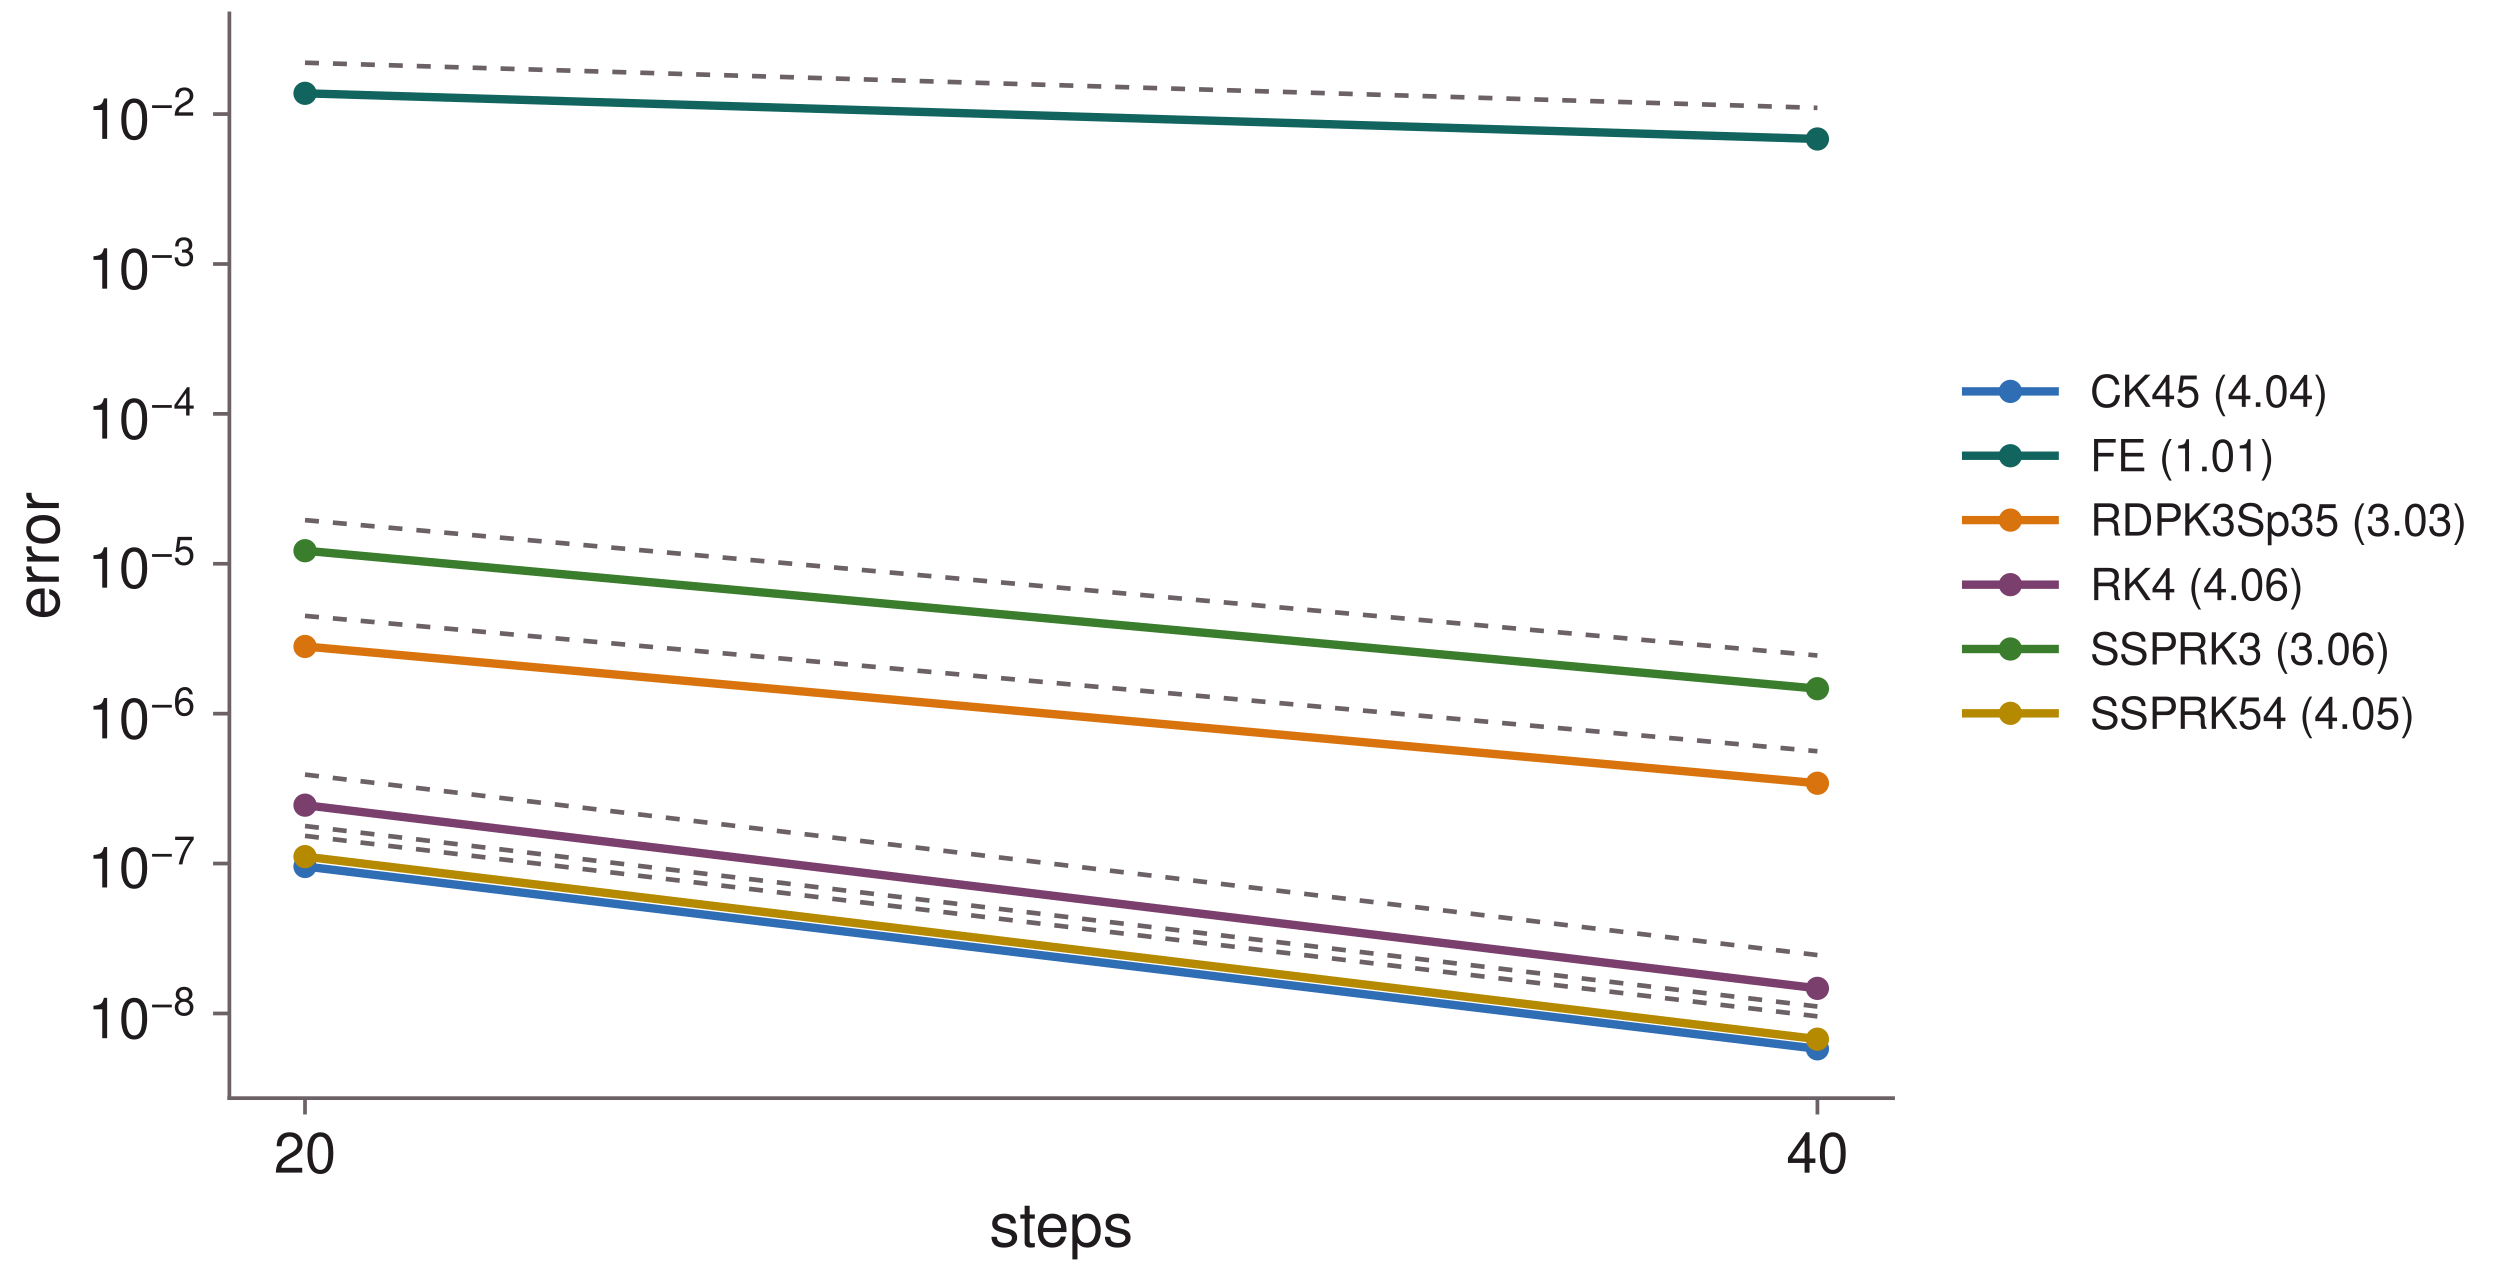
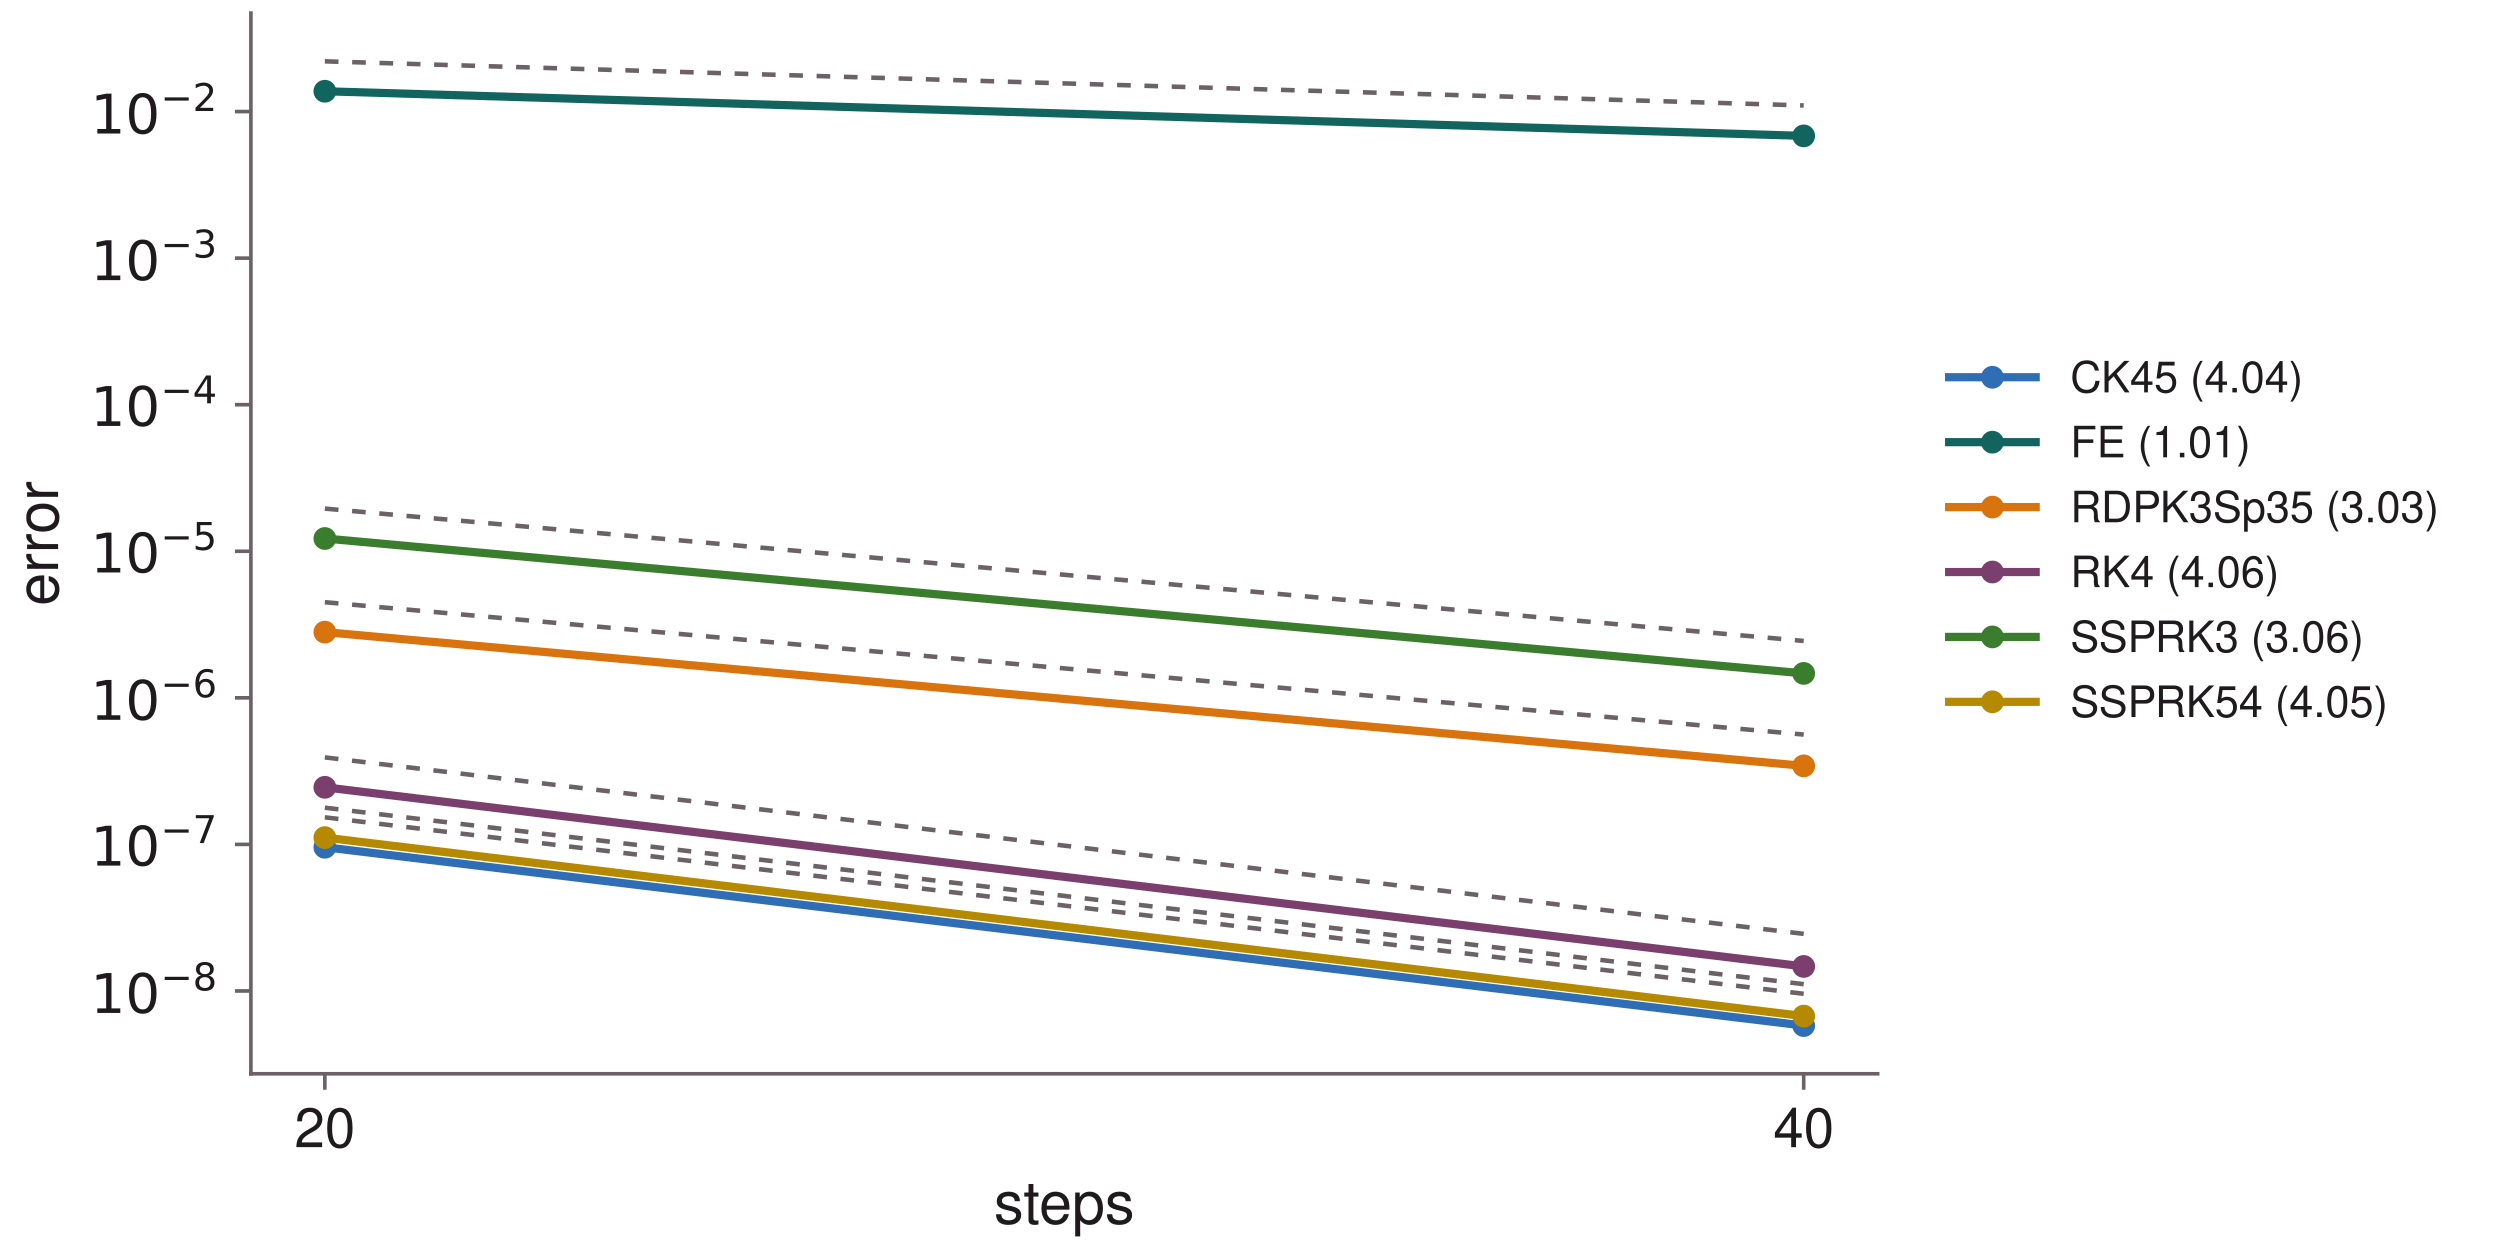
- <svg xmlns="http://www.w3.org/2000/svg" xmlns:xlink="http://www.w3.org/1999/xlink" width="536.648pt" height="273.107pt" viewBox="0 0 536.648 273.107" version="1.1">
+ <svg xmlns="http://www.w3.org/2000/svg" xmlns:xlink="http://www.w3.org/1999/xlink" width="548.826pt" height="274.608pt" viewBox="0 0 548.826 274.608" version="1.1">
  <defs>
    <style type="text/css">*{stroke-linejoin: round; stroke-linecap: butt}</style>
  </defs>
  <g id="figure_1">
    <g id="patch_1">
-       <path d="M 0 273.107  L 536.648 273.107  L 536.648 0  L 0 0  L 0 273.107  z " style="fill: none" />
+       <path d="M 0 274.608  L 548.826 274.608  L 548.826 0  L 0 0  L 0 274.608  z " style="fill: none" />
    </g>
    <g id="axes_1">
      <g id="patch_2">
-         <path d="M 49.239 235.728  L 406.359 235.728  L 406.359 2.88  L 49.239 2.88  L 49.239 235.728  z " style="fill: none" />
+         <path d="M 55.08 235.728  L 412.2 235.728  L 412.2 2.88  L 55.08 2.88  L 55.08 235.728  z " style="fill: none" />
      </g>
      <g id="matplotlib.axis_1">
        <g id="xtick_1">
          <g id="line2d_1">
            <defs>
              <path id="m103bd00e00" d="M 0 0  L 0 3.5  " style="stroke: #6b6166; stroke-width: 0.8" />
            </defs>
            <g>
-               <use xlink:href="#m103bd00e00" x="65.472" y="235.728" style="fill: #6b6166; stroke: #6b6166; stroke-width: 0.8" />
+               <use xlink:href="#m103bd00e00" x="71.313" y="235.728" style="fill: #6b6166; stroke: #6b6166; stroke-width: 0.8" />
            </g>
          </g>
          <g id="text_1">
-             <text style="font-size: 12px; font-family: 'Helvetica', 'Arial', 'DejaVu Sans'; text-anchor: middle; fill: #1f1a1d" x="65.472" y="251.728" transform="rotate(-0 65.47171 251.728)">20</text>
+             <text style="font-size: 12px; font-family: 'Helvetica', 'Arial', 'DejaVu Sans'; text-anchor: middle; fill: #1f1a1d" x="71.313" y="251.845" transform="rotate(-0 71.31273 251.8452)">20</text>
          </g>
        </g>
        <g id="xtick_2">
          <g id="line2d_2">
            <g>
-               <use xlink:href="#m103bd00e00" x="390.126" y="235.728" style="fill: #6b6166; stroke: #6b6166; stroke-width: 0.8" />
+               <use xlink:href="#m103bd00e00" x="395.967" y="235.728" style="fill: #6b6166; stroke: #6b6166; stroke-width: 0.8" />
            </g>
          </g>
          <g id="text_2">
-             <text style="font-size: 12px; font-family: 'Helvetica', 'Arial', 'DejaVu Sans'; text-anchor: middle; fill: #1f1a1d" x="390.126" y="251.728" transform="rotate(-0 390.1263 251.728)">40</text>
+             <text style="font-size: 12px; font-family: 'Helvetica', 'Arial', 'DejaVu Sans'; text-anchor: middle; fill: #1f1a1d" x="395.967" y="251.845" transform="rotate(-0 395.9673 251.8452)">40</text>
          </g>
        </g>
        <g id="text_3">
-           <text style="font-size: 13px; font-family: 'Helvetica', 'Arial', 'DejaVu Sans'; text-anchor: middle; fill: #1f1a1d" x="227.799" y="267.517" transform="rotate(-0 227.799 267.5171)">steps</text>
+           <text style="font-size: 13px; font-family: 'Helvetica', 'Arial', 'DejaVu Sans'; text-anchor: middle; fill: #1f1a1d" x="233.64" y="268.605" transform="rotate(-0 233.64 268.605)">steps</text>
        </g>
      </g>
      <g id="matplotlib.axis_2">
        <g id="ytick_1">
          <g id="line2d_3">
            <defs>
              <path id="m89a3976786" d="M 0 0  L -3.5 0  " style="stroke: #6b6166; stroke-width: 0.8" />
            </defs>
            <g>
-               <use xlink:href="#m89a3976786" x="49.239" y="217.545" style="fill: #6b6166; stroke: #6b6166; stroke-width: 0.8" />
+               <use xlink:href="#m89a3976786" x="55.08" y="217.545" style="fill: #6b6166; stroke: #6b6166; stroke-width: 0.8" />
            </g>
          </g>
          <g id="text_4">
-             <g style="fill: #1f1a1d" transform="translate(18.83898 223.0053)">
-               <text>
-                 <tspan x="0" y="-0.149" style="font-size: 12px; font-family: 'Helvetica'; fill: #1f1a1d">1</tspan>
-                 <tspan x="6.674" y="-0.149" style="font-size: 12px; font-family: 'Helvetica'; fill: #1f1a1d">0</tspan>
-                 <tspan x="13.463" y="-5.105" style="font-size: 8.4px; font-family: 'Helvetica'; fill: #1f1a1d">−</tspan>
-                 <tspan x="18.368" y="-5.105" style="font-size: 8.4px; font-family: 'Helvetica'; fill: #1f1a1d">8</tspan>
+             <g style="fill: #1f1a1d" transform="translate(19.88 223.1853)">
+               <text>
+                 <tspan x="0" y="-0.81" style="font-size: 12px; font-family: 'DejaVu Sans'; fill: #1f1a1d">1</tspan>
+                 <tspan x="7.635" y="-0.81" style="font-size: 12px; font-family: 'DejaVu Sans'; fill: #1f1a1d">0</tspan>
+                 <tspan x="15.384" y="-5.766" style="font-size: 8.4px; font-family: 'DejaVu Sans'; fill: #1f1a1d">−</tspan>
+                 <tspan x="22.423" y="-5.766" style="font-size: 8.4px; font-family: 'DejaVu Sans'; fill: #1f1a1d">8</tspan>
              </text>
            </g>
          </g>
        </g>
        <g id="ytick_2">
          <g id="line2d_4">
            <g>
-               <use xlink:href="#m89a3976786" x="49.239" y="185.369" style="fill: #6b6166; stroke: #6b6166; stroke-width: 0.8" />
+               <use xlink:href="#m89a3976786" x="55.08" y="185.369" style="fill: #6b6166; stroke: #6b6166; stroke-width: 0.8" />
            </g>
          </g>
          <g id="text_5">
-             <g style="fill: #1f1a1d" transform="translate(18.83898 190.7695)">
-               <text>
-                 <tspan x="0" y="-0.269" style="font-size: 12px; font-family: 'Helvetica'; fill: #1f1a1d">1</tspan>
-                 <tspan x="6.674" y="-0.269" style="font-size: 12px; font-family: 'Helvetica'; fill: #1f1a1d">0</tspan>
-                 <tspan x="13.463" y="-5.225" style="font-size: 8.4px; font-family: 'Helvetica'; fill: #1f1a1d">−</tspan>
-                 <tspan x="18.368" y="-5.225" style="font-size: 8.4px; font-family: 'Helvetica'; fill: #1f1a1d">7</tspan>
+             <g style="fill: #1f1a1d" transform="translate(19.88 190.9495)">
+               <text>
+                 <tspan x="0" y="-0.919" style="font-size: 12px; font-family: 'DejaVu Sans'; fill: #1f1a1d">1</tspan>
+                 <tspan x="7.635" y="-0.919" style="font-size: 12px; font-family: 'DejaVu Sans'; fill: #1f1a1d">0</tspan>
+                 <tspan x="15.384" y="-5.875" style="font-size: 8.4px; font-family: 'DejaVu Sans'; fill: #1f1a1d">−</tspan>
+                 <tspan x="22.423" y="-5.875" style="font-size: 8.4px; font-family: 'DejaVu Sans'; fill: #1f1a1d">7</tspan>
              </text>
            </g>
          </g>
        </g>
        <g id="ytick_3">
          <g id="line2d_5">
            <g>
-               <use xlink:href="#m89a3976786" x="49.239" y="153.194" style="fill: #6b6166; stroke: #6b6166; stroke-width: 0.8" />
+               <use xlink:href="#m89a3976786" x="55.08" y="153.194" style="fill: #6b6166; stroke: #6b6166; stroke-width: 0.8" />
            </g>
          </g>
          <g id="text_6">
-             <g style="fill: #1f1a1d" transform="translate(18.83898 158.6537)">
-               <text>
-                 <tspan x="0" y="-0.149" style="font-size: 12px; font-family: 'Helvetica'; fill: #1f1a1d">1</tspan>
-                 <tspan x="6.674" y="-0.149" style="font-size: 12px; font-family: 'Helvetica'; fill: #1f1a1d">0</tspan>
-                 <tspan x="13.463" y="-5.105" style="font-size: 8.4px; font-family: 'Helvetica'; fill: #1f1a1d">−</tspan>
-                 <tspan x="18.368" y="-5.105" style="font-size: 8.4px; font-family: 'Helvetica'; fill: #1f1a1d">6</tspan>
+             <g style="fill: #1f1a1d" transform="translate(19.88 158.8337)">
+               <text>
+                 <tspan x="0" y="-0.81" style="font-size: 12px; font-family: 'DejaVu Sans'; fill: #1f1a1d">1</tspan>
+                 <tspan x="7.635" y="-0.81" style="font-size: 12px; font-family: 'DejaVu Sans'; fill: #1f1a1d">0</tspan>
+                 <tspan x="15.384" y="-5.766" style="font-size: 8.4px; font-family: 'DejaVu Sans'; fill: #1f1a1d">−</tspan>
+                 <tspan x="22.423" y="-5.766" style="font-size: 8.4px; font-family: 'DejaVu Sans'; fill: #1f1a1d">6</tspan>
              </text>
            </g>
          </g>
        </g>
        <g id="ytick_4">
          <g id="line2d_6">
            <g>
-               <use xlink:href="#m89a3976786" x="49.239" y="121.018" style="fill: #6b6166; stroke: #6b6166; stroke-width: 0.8" />
+               <use xlink:href="#m89a3976786" x="55.08" y="121.018" style="fill: #6b6166; stroke: #6b6166; stroke-width: 0.8" />
            </g>
          </g>
          <g id="text_7">
-             <g style="fill: #1f1a1d" transform="translate(18.83898 126.4179)">
-               <text>
-                 <tspan x="0" y="-0.269" style="font-size: 12px; font-family: 'Helvetica'; fill: #1f1a1d">1</tspan>
-                 <tspan x="6.674" y="-0.269" style="font-size: 12px; font-family: 'Helvetica'; fill: #1f1a1d">0</tspan>
-                 <tspan x="13.463" y="-5.225" style="font-size: 8.4px; font-family: 'Helvetica'; fill: #1f1a1d">−</tspan>
-                 <tspan x="18.368" y="-5.225" style="font-size: 8.4px; font-family: 'Helvetica'; fill: #1f1a1d">5</tspan>
+             <g style="fill: #1f1a1d" transform="translate(19.88 126.5979)">
+               <text>
+                 <tspan x="0" y="-0.919" style="font-size: 12px; font-family: 'DejaVu Sans'; fill: #1f1a1d">1</tspan>
+                 <tspan x="7.635" y="-0.919" style="font-size: 12px; font-family: 'DejaVu Sans'; fill: #1f1a1d">0</tspan>
+                 <tspan x="15.384" y="-5.875" style="font-size: 8.4px; font-family: 'DejaVu Sans'; fill: #1f1a1d">−</tspan>
+                 <tspan x="22.423" y="-5.875" style="font-size: 8.4px; font-family: 'DejaVu Sans'; fill: #1f1a1d">5</tspan>
              </text>
            </g>
          </g>
        </g>
        <g id="ytick_5">
          <g id="line2d_7">
            <g>
-               <use xlink:href="#m89a3976786" x="49.239" y="88.842" style="fill: #6b6166; stroke: #6b6166; stroke-width: 0.8" />
+               <use xlink:href="#m89a3976786" x="55.08" y="88.842" style="fill: #6b6166; stroke: #6b6166; stroke-width: 0.8" />
            </g>
          </g>
          <g id="text_8">
-             <g style="fill: #1f1a1d" transform="translate(18.83898 94.30208)">
-               <text>
-                 <tspan x="0" y="-0.149" style="font-size: 12px; font-family: 'Helvetica'; fill: #1f1a1d">1</tspan>
-                 <tspan x="6.674" y="-0.149" style="font-size: 12px; font-family: 'Helvetica'; fill: #1f1a1d">0</tspan>
-                 <tspan x="13.463" y="-5.105" style="font-size: 8.4px; font-family: 'Helvetica'; fill: #1f1a1d">−</tspan>
-                 <tspan x="18.368" y="-5.105" style="font-size: 8.4px; font-family: 'Helvetica'; fill: #1f1a1d">4</tspan>
+             <g style="fill: #1f1a1d" transform="translate(19.88 94.42208)">
+               <text>
+                 <tspan x="0" y="-0.919" style="font-size: 12px; font-family: 'DejaVu Sans'; fill: #1f1a1d">1</tspan>
+                 <tspan x="7.635" y="-0.919" style="font-size: 12px; font-family: 'DejaVu Sans'; fill: #1f1a1d">0</tspan>
+                 <tspan x="15.384" y="-5.875" style="font-size: 8.4px; font-family: 'DejaVu Sans'; fill: #1f1a1d">−</tspan>
+                 <tspan x="22.423" y="-5.875" style="font-size: 8.4px; font-family: 'DejaVu Sans'; fill: #1f1a1d">4</tspan>
              </text>
            </g>
          </g>
        </g>
        <g id="ytick_6">
          <g id="line2d_8">
            <g>
-               <use xlink:href="#m89a3976786" x="49.239" y="56.666" style="fill: #6b6166; stroke: #6b6166; stroke-width: 0.8" />
+               <use xlink:href="#m89a3976786" x="55.08" y="56.666" style="fill: #6b6166; stroke: #6b6166; stroke-width: 0.8" />
            </g>
          </g>
          <g id="text_9">
-             <g style="fill: #1f1a1d" transform="translate(18.83898 62.12628)">
-               <text>
-                 <tspan x="0" y="-0.16" style="font-size: 12px; font-family: 'Helvetica'; fill: #1f1a1d">1</tspan>
-                 <tspan x="6.674" y="-0.16" style="font-size: 12px; font-family: 'Helvetica'; fill: #1f1a1d">0</tspan>
-                 <tspan x="13.463" y="-5.116" style="font-size: 8.4px; font-family: 'Helvetica'; fill: #1f1a1d">−</tspan>
-                 <tspan x="18.368" y="-5.116" style="font-size: 8.4px; font-family: 'Helvetica'; fill: #1f1a1d">3</tspan>
+             <g style="fill: #1f1a1d" transform="translate(19.88 62.30628)">
+               <text>
+                 <tspan x="0" y="-0.81" style="font-size: 12px; font-family: 'DejaVu Sans'; fill: #1f1a1d">1</tspan>
+                 <tspan x="7.635" y="-0.81" style="font-size: 12px; font-family: 'DejaVu Sans'; fill: #1f1a1d">0</tspan>
+                 <tspan x="15.384" y="-5.766" style="font-size: 8.4px; font-family: 'DejaVu Sans'; fill: #1f1a1d">−</tspan>
+                 <tspan x="22.423" y="-5.766" style="font-size: 8.4px; font-family: 'DejaVu Sans'; fill: #1f1a1d">3</tspan>
              </text>
            </g>
          </g>
        </g>
        <g id="ytick_7">
          <g id="line2d_9">
            <g>
-               <use xlink:href="#m89a3976786" x="49.239" y="24.49" style="fill: #6b6166; stroke: #6b6166; stroke-width: 0.8" />
+               <use xlink:href="#m89a3976786" x="55.08" y="24.49" style="fill: #6b6166; stroke: #6b6166; stroke-width: 0.8" />
            </g>
          </g>
          <g id="text_10">
-             <g style="fill: #1f1a1d" transform="translate(18.83898 29.95049)">
-               <text>
-                 <tspan x="0" y="-0.149" style="font-size: 12px; font-family: 'Helvetica'; fill: #1f1a1d">1</tspan>
-                 <tspan x="6.674" y="-0.149" style="font-size: 12px; font-family: 'Helvetica'; fill: #1f1a1d">0</tspan>
-                 <tspan x="13.463" y="-5.105" style="font-size: 8.4px; font-family: 'Helvetica'; fill: #1f1a1d">−</tspan>
-                 <tspan x="18.368" y="-5.105" style="font-size: 8.4px; font-family: 'Helvetica'; fill: #1f1a1d">2</tspan>
+             <g style="fill: #1f1a1d" transform="translate(19.88 30.13049)">
+               <text>
+                 <tspan x="0" y="-0.81" style="font-size: 12px; font-family: 'DejaVu Sans'; fill: #1f1a1d">1</tspan>
+                 <tspan x="7.635" y="-0.81" style="font-size: 12px; font-family: 'DejaVu Sans'; fill: #1f1a1d">0</tspan>
+                 <tspan x="15.384" y="-5.766" style="font-size: 8.4px; font-family: 'DejaVu Sans'; fill: #1f1a1d">−</tspan>
+                 <tspan x="22.423" y="-5.766" style="font-size: 8.4px; font-family: 'DejaVu Sans'; fill: #1f1a1d">2</tspan>
              </text>
            </g>
          </g>
        </g>
        <g id="text_11">
-           <text style="font-size: 13px; font-family: 'Helvetica', 'Arial', 'DejaVu Sans'; text-anchor: middle; fill: #1f1a1d" x="12.63" y="119.304" transform="rotate(-90 12.63 119.304)">error</text>
+           <text style="font-size: 13px; font-family: 'Helvetica', 'Arial', 'DejaVu Sans'; text-anchor: middle; fill: #1f1a1d" x="12.757" y="119.304" transform="rotate(-90 12.75695 119.304)">error</text>
        </g>
      </g>
      <g id="line2d_10">
-         <path d="M 65.472 179.428  L 390.126 218.172  " clip-path="url(#pa68a412536)" style="fill: none; stroke-dasharray: 3,3; stroke-dashoffset: 0; stroke: #6b6166" />
+         <path d="M 71.313 179.428  L 395.967 218.172  " clip-path="url(#p3cf768ff60)" style="fill: none; stroke-dasharray: 3,3; stroke-dashoffset: 0; stroke: #6b6166" />
      </g>
      <g id="line2d_11">
-         <path d="M 65.472 185.996  L 390.126 225.144  " clip-path="url(#pa68a412536)" style="fill: none; stroke: #2f6db5; stroke-width: 1.8; stroke-linecap: square" />
+         <path d="M 71.313 185.996  L 395.967 225.144  " clip-path="url(#p3cf768ff60)" style="fill: none; stroke: #2f6db5; stroke-width: 1.8; stroke-linecap: square" />
        <defs>
          <path id="m3e75f828fb" d="M 0 2  C 0.53 2 1.039 1.789 1.414 1.414  C 1.789 1.039 2 0.53 2 0  C 2 -0.53 1.789 -1.039 1.414 -1.414  C 1.039 -1.789 0.53 -2 0 -2  C -0.53 -2 -1.039 -1.789 -1.414 -1.414  C -1.789 -1.039 -2 -0.53 -2 0  C -2 0.53 -1.789 1.039 -1.414 1.414  C -1.039 1.789 -0.53 2 0 2  z " style="stroke: #2f6db5" />
        </defs>
-         <g clip-path="url(#pa68a412536)">
-           <use xlink:href="#m3e75f828fb" x="65.472" y="185.996" style="fill: #2f6db5; stroke: #2f6db5" />
-           <use xlink:href="#m3e75f828fb" x="390.126" y="225.144" style="fill: #2f6db5; stroke: #2f6db5" />
+         <g clip-path="url(#p3cf768ff60)">
+           <use xlink:href="#m3e75f828fb" x="71.313" y="185.996" style="fill: #2f6db5; stroke: #2f6db5" />
+           <use xlink:href="#m3e75f828fb" x="395.967" y="225.144" style="fill: #2f6db5; stroke: #2f6db5" />
        </g>
      </g>
      <g id="line2d_12">
-         <path d="M 65.472 13.464  L 390.126 23.15  " clip-path="url(#pa68a412536)" style="fill: none; stroke-dasharray: 3,3; stroke-dashoffset: 0; stroke: #6b6166" />
+         <path d="M 71.313 13.464  L 395.967 23.15  " clip-path="url(#p3cf768ff60)" style="fill: none; stroke-dasharray: 3,3; stroke-dashoffset: 0; stroke: #6b6166" />
      </g>
      <g id="line2d_13">
-         <path d="M 65.472 20.032  L 390.126 29.832  " clip-path="url(#pa68a412536)" style="fill: none; stroke: #12655f; stroke-width: 1.8; stroke-linecap: square" />
+         <path d="M 71.313 20.032  L 395.967 29.832  " clip-path="url(#p3cf768ff60)" style="fill: none; stroke: #12655f; stroke-width: 1.8; stroke-linecap: square" />
        <defs>
          <path id="m86a96ea0e7" d="M 0 2  C 0.53 2 1.039 1.789 1.414 1.414  C 1.789 1.039 2 0.53 2 0  C 2 -0.53 1.789 -1.039 1.414 -1.414  C 1.039 -1.789 0.53 -2 0 -2  C -0.53 -2 -1.039 -1.789 -1.414 -1.414  C -1.789 -1.039 -2 -0.53 -2 0  C -2 0.53 -1.789 1.039 -1.414 1.414  C -1.039 1.789 -0.53 2 0 2  z " style="stroke: #12655f" />
        </defs>
-         <g clip-path="url(#pa68a412536)">
-           <use xlink:href="#m86a96ea0e7" x="65.472" y="20.032" style="fill: #12655f; stroke: #12655f" />
-           <use xlink:href="#m86a96ea0e7" x="390.126" y="29.832" style="fill: #12655f; stroke: #12655f" />
+         <g clip-path="url(#p3cf768ff60)">
+           <use xlink:href="#m86a96ea0e7" x="71.313" y="20.032" style="fill: #12655f; stroke: #12655f" />
+           <use xlink:href="#m86a96ea0e7" x="395.967" y="29.832" style="fill: #12655f; stroke: #12655f" />
        </g>
      </g>
      <g id="line2d_14">
-         <path d="M 65.472 132.203  L 390.126 161.26  " clip-path="url(#pa68a412536)" style="fill: none; stroke-dasharray: 3,3; stroke-dashoffset: 0; stroke: #6b6166" />
+         <path d="M 71.313 132.203  L 395.967 161.26  " clip-path="url(#p3cf768ff60)" style="fill: none; stroke-dasharray: 3,3; stroke-dashoffset: 0; stroke: #6b6166" />
      </g>
      <g id="line2d_15">
-         <path d="M 65.472 138.771  L 390.126 168.132  " clip-path="url(#pa68a412536)" style="fill: none; stroke: #d9730d; stroke-width: 1.8; stroke-linecap: square" />
+         <path d="M 71.313 138.771  L 395.967 168.132  " clip-path="url(#p3cf768ff60)" style="fill: none; stroke: #d9730d; stroke-width: 1.8; stroke-linecap: square" />
        <defs>
          <path id="m9d39a3d127" d="M 0 2  C 0.53 2 1.039 1.789 1.414 1.414  C 1.789 1.039 2 0.53 2 0  C 2 -0.53 1.789 -1.039 1.414 -1.414  C 1.039 -1.789 0.53 -2 0 -2  C -0.53 -2 -1.039 -1.789 -1.414 -1.414  C -1.789 -1.039 -2 -0.53 -2 0  C -2 0.53 -1.789 1.039 -1.414 1.414  C -1.039 1.789 -0.53 2 0 2  z " style="stroke: #d9730d" />
        </defs>
-         <g clip-path="url(#pa68a412536)">
-           <use xlink:href="#m9d39a3d127" x="65.472" y="138.771" style="fill: #d9730d; stroke: #d9730d" />
-           <use xlink:href="#m9d39a3d127" x="390.126" y="168.132" style="fill: #d9730d; stroke: #d9730d" />
+         <g clip-path="url(#p3cf768ff60)">
+           <use xlink:href="#m9d39a3d127" x="71.313" y="138.771" style="fill: #d9730d; stroke: #d9730d" />
+           <use xlink:href="#m9d39a3d127" x="395.967" y="168.132" style="fill: #d9730d; stroke: #d9730d" />
        </g>
      </g>
      <g id="line2d_16">
-         <path d="M 65.472 166.269  L 390.126 205.013  " clip-path="url(#pa68a412536)" style="fill: none; stroke-dasharray: 3,3; stroke-dashoffset: 0; stroke: #6b6166" />
+         <path d="M 71.313 166.269  L 395.967 205.013  " clip-path="url(#p3cf768ff60)" style="fill: none; stroke-dasharray: 3,3; stroke-dashoffset: 0; stroke: #6b6166" />
      </g>
      <g id="line2d_17">
-         <path d="M 65.472 172.837  L 390.126 212.164  " clip-path="url(#pa68a412536)" style="fill: none; stroke: #7b3f6e; stroke-width: 1.8; stroke-linecap: square" />
+         <path d="M 71.313 172.837  L 395.967 212.164  " clip-path="url(#p3cf768ff60)" style="fill: none; stroke: #7b3f6e; stroke-width: 1.8; stroke-linecap: square" />
        <defs>
          <path id="m72f4084d4a" d="M 0 2  C 0.53 2 1.039 1.789 1.414 1.414  C 1.789 1.039 2 0.53 2 0  C 2 -0.53 1.789 -1.039 1.414 -1.414  C 1.039 -1.789 0.53 -2 0 -2  C -0.53 -2 -1.039 -1.789 -1.414 -1.414  C -1.789 -1.039 -2 -0.53 -2 0  C -2 0.53 -1.789 1.039 -1.414 1.414  C -1.039 1.789 -0.53 2 0 2  z " style="stroke: #7b3f6e" />
        </defs>
-         <g clip-path="url(#pa68a412536)">
-           <use xlink:href="#m72f4084d4a" x="65.472" y="172.837" style="fill: #7b3f6e; stroke: #7b3f6e" />
-           <use xlink:href="#m72f4084d4a" x="390.126" y="212.164" style="fill: #7b3f6e; stroke: #7b3f6e" />
+         <g clip-path="url(#p3cf768ff60)">
+           <use xlink:href="#m72f4084d4a" x="71.313" y="172.837" style="fill: #7b3f6e; stroke: #7b3f6e" />
+           <use xlink:href="#m72f4084d4a" x="395.967" y="212.164" style="fill: #7b3f6e; stroke: #7b3f6e" />
        </g>
      </g>
      <g id="line2d_18">
-         <path d="M 65.472 111.65  L 390.126 140.708  " clip-path="url(#pa68a412536)" style="fill: none; stroke-dasharray: 3,3; stroke-dashoffset: 0; stroke: #6b6166" />
+         <path d="M 71.313 111.65  L 395.967 140.708  " clip-path="url(#p3cf768ff60)" style="fill: none; stroke-dasharray: 3,3; stroke-dashoffset: 0; stroke: #6b6166" />
      </g>
      <g id="line2d_19">
-         <path d="M 65.472 118.218  L 390.126 147.836  " clip-path="url(#pa68a412536)" style="fill: none; stroke: #3a7d2c; stroke-width: 1.8; stroke-linecap: square" />
+         <path d="M 71.313 118.218  L 395.967 147.836  " clip-path="url(#p3cf768ff60)" style="fill: none; stroke: #3a7d2c; stroke-width: 1.8; stroke-linecap: square" />
        <defs>
          <path id="md9171aab7b" d="M 0 2  C 0.53 2 1.039 1.789 1.414 1.414  C 1.789 1.039 2 0.53 2 0  C 2 -0.53 1.789 -1.039 1.414 -1.414  C 1.039 -1.789 0.53 -2 0 -2  C -0.53 -2 -1.039 -1.789 -1.414 -1.414  C -1.789 -1.039 -2 -0.53 -2 0  C -2 0.53 -1.789 1.039 -1.414 1.414  C -1.039 1.789 -0.53 2 0 2  z " style="stroke: #3a7d2c" />
        </defs>
-         <g clip-path="url(#pa68a412536)">
-           <use xlink:href="#md9171aab7b" x="65.472" y="118.218" style="fill: #3a7d2c; stroke: #3a7d2c" />
-           <use xlink:href="#md9171aab7b" x="390.126" y="147.836" style="fill: #3a7d2c; stroke: #3a7d2c" />
+         <g clip-path="url(#p3cf768ff60)">
+           <use xlink:href="#md9171aab7b" x="71.313" y="118.218" style="fill: #3a7d2c; stroke: #3a7d2c" />
+           <use xlink:href="#md9171aab7b" x="395.967" y="147.836" style="fill: #3a7d2c; stroke: #3a7d2c" />
        </g>
      </g>
      <g id="line2d_20">
-         <path d="M 65.472 177.313  L 390.126 216.057  " clip-path="url(#pa68a412536)" style="fill: none; stroke-dasharray: 3,3; stroke-dashoffset: 0; stroke: #6b6166" />
+         <path d="M 71.313 177.313  L 395.967 216.057  " clip-path="url(#p3cf768ff60)" style="fill: none; stroke-dasharray: 3,3; stroke-dashoffset: 0; stroke: #6b6166" />
      </g>
      <g id="line2d_21">
-         <path d="M 65.472 183.881  L 390.126 223.07  " clip-path="url(#pa68a412536)" style="fill: none; stroke: #b58900; stroke-width: 1.8; stroke-linecap: square" />
+         <path d="M 71.313 183.881  L 395.967 223.07  " clip-path="url(#p3cf768ff60)" style="fill: none; stroke: #b58900; stroke-width: 1.8; stroke-linecap: square" />
        <defs>
          <path id="mf941021924" d="M 0 2  C 0.53 2 1.039 1.789 1.414 1.414  C 1.789 1.039 2 0.53 2 0  C 2 -0.53 1.789 -1.039 1.414 -1.414  C 1.039 -1.789 0.53 -2 0 -2  C -0.53 -2 -1.039 -1.789 -1.414 -1.414  C -1.789 -1.039 -2 -0.53 -2 0  C -2 0.53 -1.789 1.039 -1.414 1.414  C -1.039 1.789 -0.53 2 0 2  z " style="stroke: #b58900" />
        </defs>
-         <g clip-path="url(#pa68a412536)">
-           <use xlink:href="#mf941021924" x="65.472" y="183.881" style="fill: #b58900; stroke: #b58900" />
-           <use xlink:href="#mf941021924" x="390.126" y="223.07" style="fill: #b58900; stroke: #b58900" />
+         <g clip-path="url(#p3cf768ff60)">
+           <use xlink:href="#mf941021924" x="71.313" y="183.881" style="fill: #b58900; stroke: #b58900" />
+           <use xlink:href="#mf941021924" x="395.967" y="223.07" style="fill: #b58900; stroke: #b58900" />
        </g>
      </g>
      <g id="patch_3">
-         <path d="M 49.239 235.728  L 49.239 2.88  " style="fill: none; stroke: #6b6166; stroke-width: 0.8; stroke-linejoin: miter; stroke-linecap: square" />
+         <path d="M 55.08 235.728  L 55.08 2.88  " style="fill: none; stroke: #6b6166; stroke-width: 0.8; stroke-linejoin: miter; stroke-linecap: square" />
      </g>
      <g id="patch_4">
-         <path d="M 49.239 235.728  L 406.359 235.728  " style="fill: none; stroke: #6b6166; stroke-width: 0.8; stroke-linejoin: miter; stroke-linecap: square" />
+         <path d="M 55.08 235.728  L 412.2 235.728  " style="fill: none; stroke: #6b6166; stroke-width: 0.8; stroke-linejoin: miter; stroke-linecap: square" />
      </g>
      <g id="legend_1">
        <g id="line2d_22">
-           <path d="M 422.051 84.017  L 431.551 84.017  L 441.051 84.017  " style="fill: none; stroke: #2f6db5; stroke-width: 1.8; stroke-linecap: square" />
-           <g>
-             <use xlink:href="#m3e75f828fb" x="431.551" y="84.017" style="fill: #2f6db5; stroke: #2f6db5" />
+           <path d="M 427.892 82.82  L 437.392 82.82  L 446.892 82.82  " style="fill: none; stroke: #2f6db5; stroke-width: 1.8; stroke-linecap: square" />
+           <g>
+             <use xlink:href="#m3e75f828fb" x="437.392" y="82.82" style="fill: #2f6db5; stroke: #2f6db5" />
          </g>
        </g>
        <g id="text_12">
-           <text style="font-size: 9.5px; font-family: 'Helvetica', 'Arial', 'DejaVu Sans'; text-anchor: start; fill: #1f1a1d" x="448.651" y="87.342" transform="rotate(-0 448.6514 87.34244)">CK45 (4.04)</text>
+           <text style="font-size: 9.5px; font-family: 'Helvetica', 'Arial', 'DejaVu Sans'; text-anchor: start; fill: #1f1a1d" x="454.492" y="86.145" transform="rotate(-0 454.4924 86.14529)">CK45 (4.04)</text>
        </g>
        <g id="line2d_23">
-           <path d="M 422.051 97.831  L 431.551 97.831  L 441.051 97.831  " style="fill: none; stroke: #12655f; stroke-width: 1.8; stroke-linecap: square" />
-           <g>
-             <use xlink:href="#m86a96ea0e7" x="431.551" y="97.831" style="fill: #12655f; stroke: #12655f" />
+           <path d="M 427.892 97.071  L 437.392 97.071  L 446.892 97.071  " style="fill: none; stroke: #12655f; stroke-width: 1.8; stroke-linecap: square" />
+           <g>
+             <use xlink:href="#m86a96ea0e7" x="437.392" y="97.071" style="fill: #12655f; stroke: #12655f" />
          </g>
        </g>
        <g id="text_13">
-           <text style="font-size: 9.5px; font-family: 'Helvetica', 'Arial', 'DejaVu Sans'; text-anchor: start; fill: #1f1a1d" x="448.651" y="101.156" transform="rotate(-0 448.6514 101.156)">FE (1.01)</text>
+           <text style="font-size: 9.5px; font-family: 'Helvetica', 'Arial', 'DejaVu Sans'; text-anchor: start; fill: #1f1a1d" x="454.492" y="100.396" transform="rotate(-0 454.4924 100.396)">FE (1.01)</text>
        </g>
        <g id="line2d_24">
-           <path d="M 422.051 111.645  L 431.551 111.645  L 441.051 111.645  " style="fill: none; stroke: #d9730d; stroke-width: 1.8; stroke-linecap: square" />
-           <g>
-             <use xlink:href="#m9d39a3d127" x="431.551" y="111.645" style="fill: #d9730d; stroke: #d9730d" />
+           <path d="M 427.892 111.322  L 437.392 111.322  L 446.892 111.322  " style="fill: none; stroke: #d9730d; stroke-width: 1.8; stroke-linecap: square" />
+           <g>
+             <use xlink:href="#m9d39a3d127" x="437.392" y="111.322" style="fill: #d9730d; stroke: #d9730d" />
          </g>
        </g>
        <g id="text_14">
-           <text style="font-size: 9.5px; font-family: 'Helvetica', 'Arial', 'DejaVu Sans'; text-anchor: start; fill: #1f1a1d" x="448.651" y="114.97" transform="rotate(-0 448.6514 114.9696)">RDPK3Sp35 (3.03)</text>
+           <text style="font-size: 9.5px; font-family: 'Helvetica', 'Arial', 'DejaVu Sans'; text-anchor: start; fill: #1f1a1d" x="454.492" y="114.647" transform="rotate(-0 454.4924 114.6468)">RDPK3Sp35 (3.03)</text>
        </g>
        <g id="line2d_25">
-           <path d="M 422.051 125.5  L 431.551 125.5  L 441.051 125.5  " style="fill: none; stroke: #7b3f6e; stroke-width: 1.8; stroke-linecap: square" />
-           <g>
-             <use xlink:href="#m72f4084d4a" x="431.551" y="125.5" style="fill: #7b3f6e; stroke: #7b3f6e" />
+           <path d="M 427.892 125.573  L 437.392 125.573  L 446.892 125.573  " style="fill: none; stroke: #7b3f6e; stroke-width: 1.8; stroke-linecap: square" />
+           <g>
+             <use xlink:href="#m72f4084d4a" x="437.392" y="125.573" style="fill: #7b3f6e; stroke: #7b3f6e" />
          </g>
        </g>
        <g id="text_15">
-           <text style="font-size: 9.5px; font-family: 'Helvetica', 'Arial', 'DejaVu Sans'; text-anchor: start; fill: #1f1a1d" x="448.651" y="128.825" transform="rotate(-0 448.6514 128.8248)">RK4 (4.06)</text>
+           <text style="font-size: 9.5px; font-family: 'Helvetica', 'Arial', 'DejaVu Sans'; text-anchor: start; fill: #1f1a1d" x="454.492" y="128.898" transform="rotate(-0 454.4924 128.8975)">RK4 (4.06)</text>
        </g>
        <g id="line2d_26">
-           <path d="M 422.051 139.313  L 431.551 139.313  L 441.051 139.313  " style="fill: none; stroke: #3a7d2c; stroke-width: 1.8; stroke-linecap: square" />
-           <g>
-             <use xlink:href="#md9171aab7b" x="431.551" y="139.313" style="fill: #3a7d2c; stroke: #3a7d2c" />
+           <path d="M 427.892 139.823  L 437.392 139.823  L 446.892 139.823  " style="fill: none; stroke: #3a7d2c; stroke-width: 1.8; stroke-linecap: square" />
+           <g>
+             <use xlink:href="#md9171aab7b" x="437.392" y="139.823" style="fill: #3a7d2c; stroke: #3a7d2c" />
          </g>
        </g>
        <g id="text_16">
-           <text style="font-size: 9.5px; font-family: 'Helvetica', 'Arial', 'DejaVu Sans'; text-anchor: start; fill: #1f1a1d" x="448.651" y="142.638" transform="rotate(-0 448.6514 142.6384)">SSPRK3 (3.06)</text>
+           <text style="font-size: 9.5px; font-family: 'Helvetica', 'Arial', 'DejaVu Sans'; text-anchor: start; fill: #1f1a1d" x="454.492" y="143.148" transform="rotate(-0 454.4924 143.1483)">SSPRK3 (3.06)</text>
        </g>
        <g id="line2d_27">
-           <path d="M 422.051 153.127  L 431.551 153.127  L 441.051 153.127  " style="fill: none; stroke: #b58900; stroke-width: 1.8; stroke-linecap: square" />
-           <g>
-             <use xlink:href="#mf941021924" x="431.551" y="153.127" style="fill: #b58900; stroke: #b58900" />
+           <path d="M 427.892 154.074  L 437.392 154.074  L 446.892 154.074  " style="fill: none; stroke: #b58900; stroke-width: 1.8; stroke-linecap: square" />
+           <g>
+             <use xlink:href="#mf941021924" x="437.392" y="154.074" style="fill: #b58900; stroke: #b58900" />
          </g>
        </g>
        <g id="text_17">
-           <text style="font-size: 9.5px; font-family: 'Helvetica', 'Arial', 'DejaVu Sans'; text-anchor: start; fill: #1f1a1d" x="448.651" y="156.452" transform="rotate(-0 448.6514 156.452)">SSPRK54 (4.05)</text>
+           <text style="font-size: 9.5px; font-family: 'Helvetica', 'Arial', 'DejaVu Sans'; text-anchor: start; fill: #1f1a1d" x="454.492" y="157.399" transform="rotate(-0 454.4924 157.399)">SSPRK54 (4.05)</text>
        </g>
      </g>
    </g>
  </g>
  <defs>
-     <clipPath id="pa68a412536">
-       <rect x="49.239" y="2.88" width="357.12" height="232.848" />
+     <clipPath id="p3cf768ff60">
+       <rect x="55.08" y="2.88" width="357.12" height="232.848" />
    </clipPath>
  </defs>
</svg>
